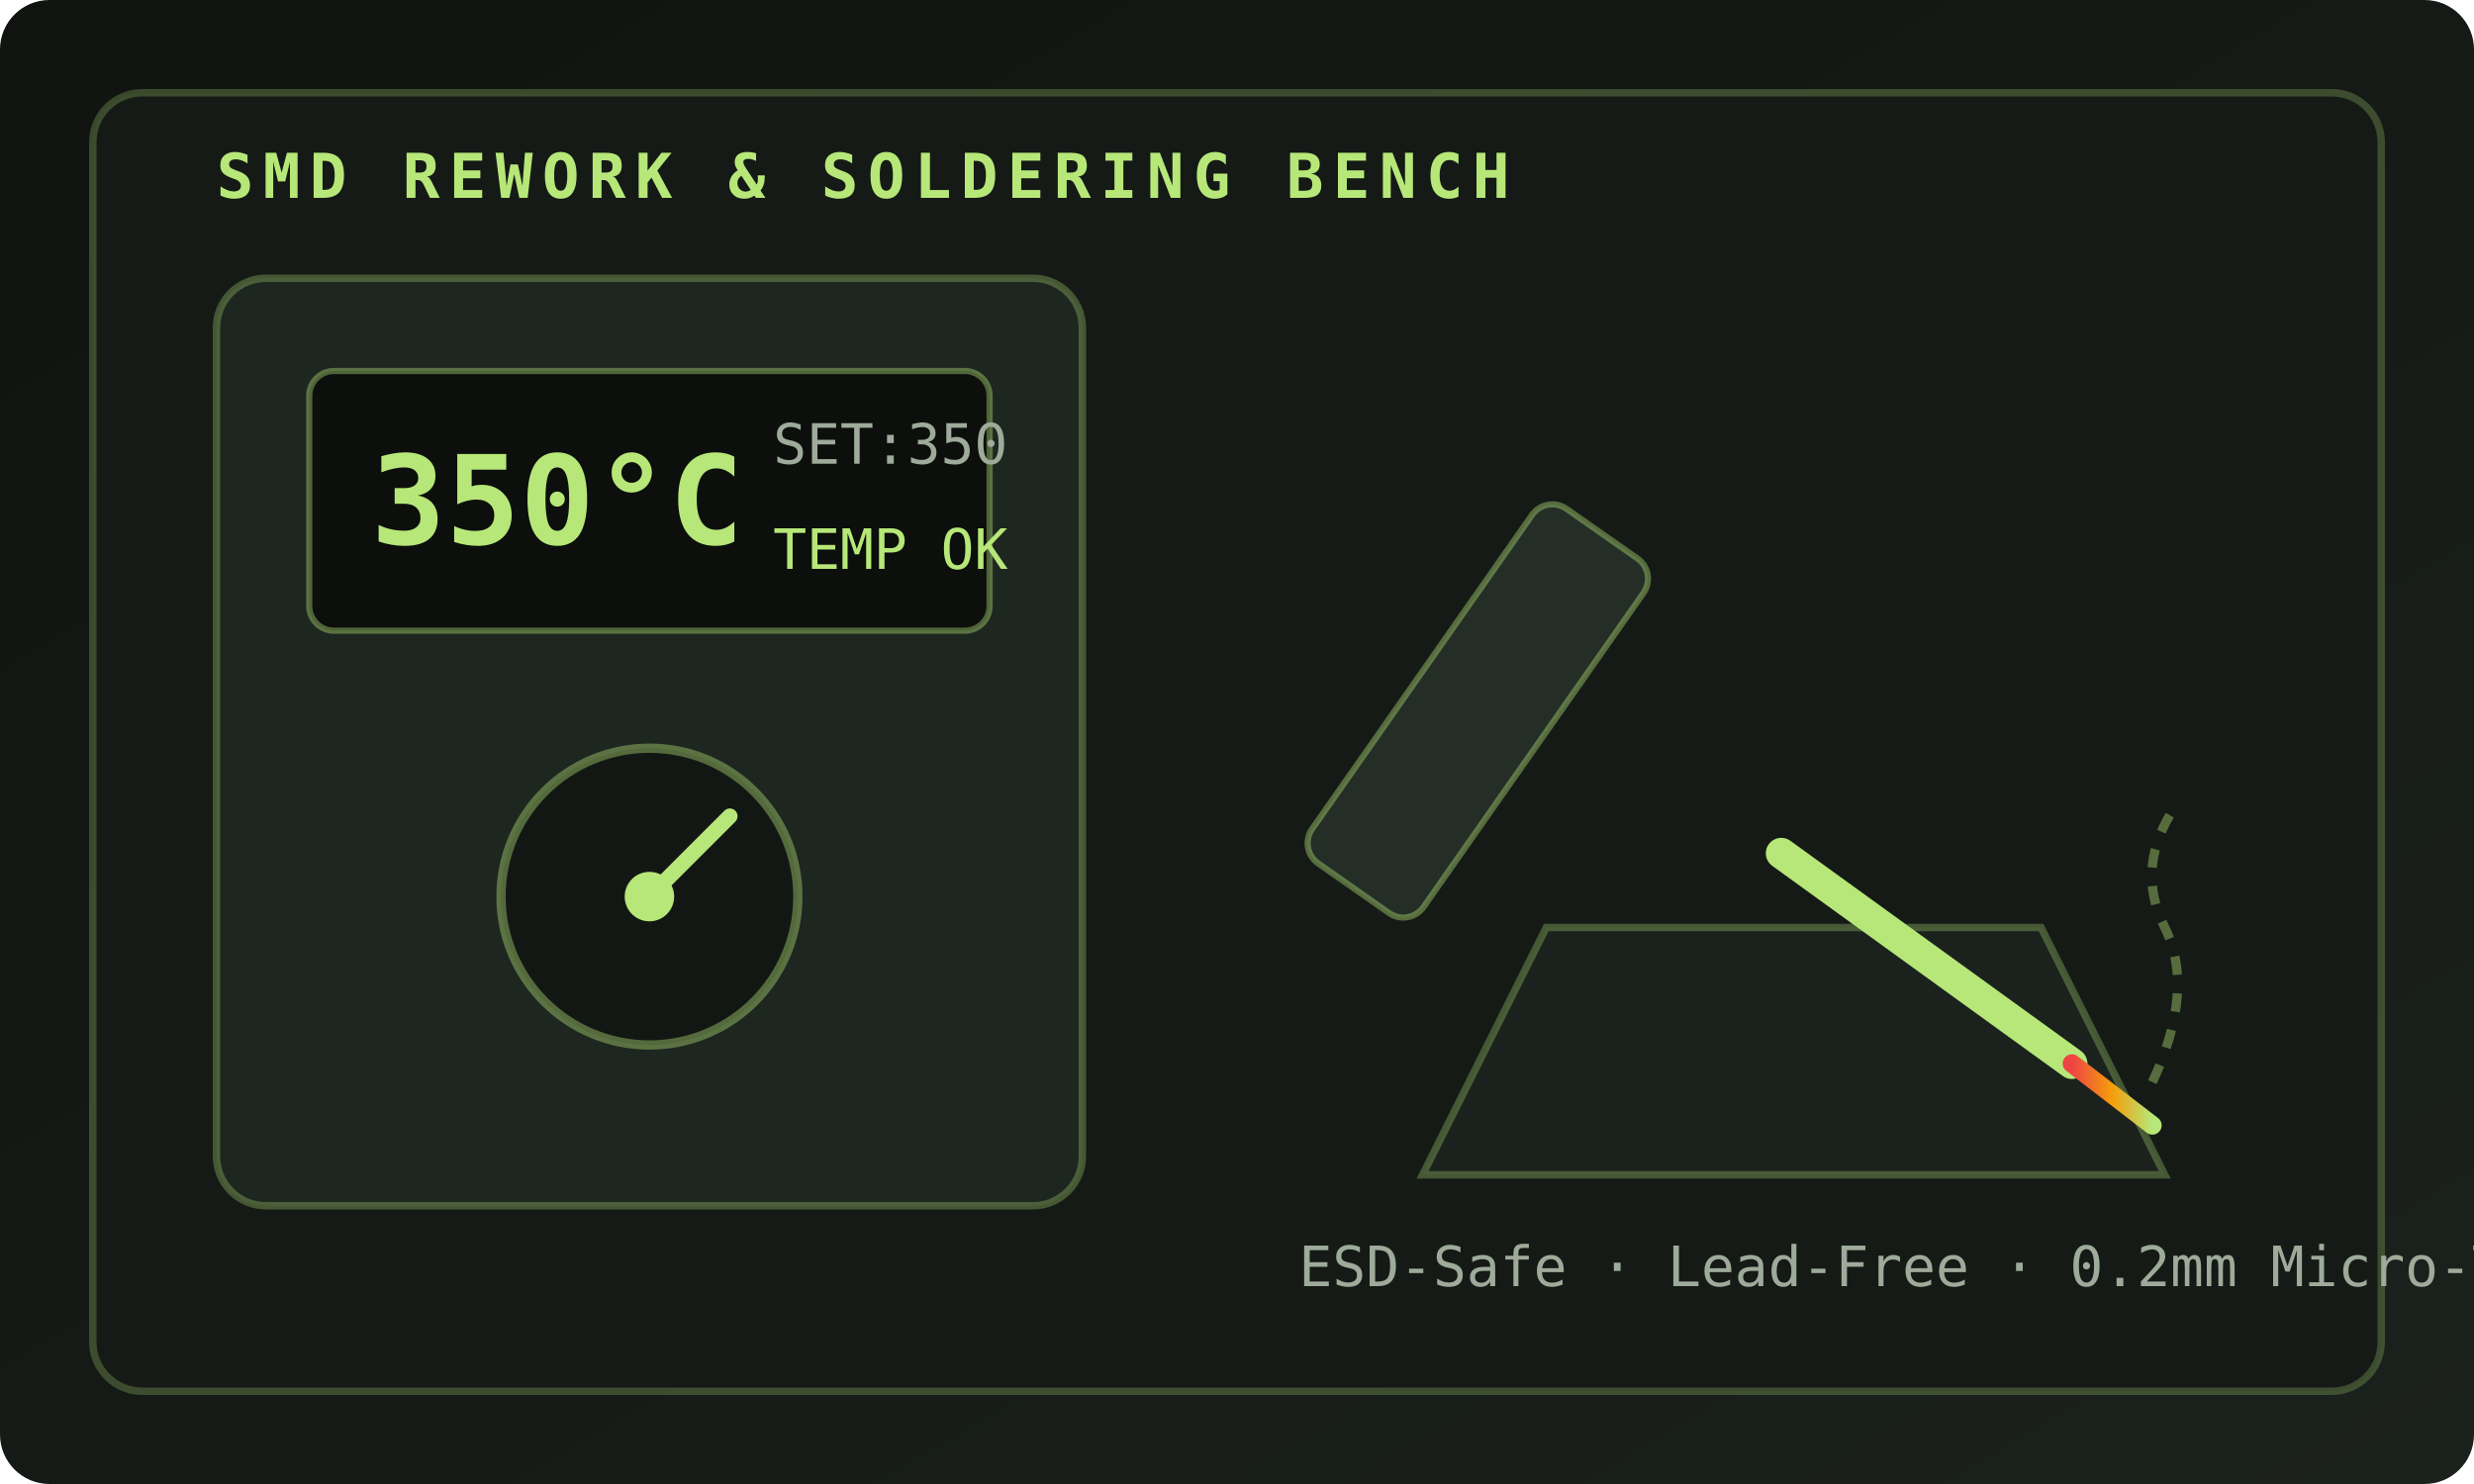
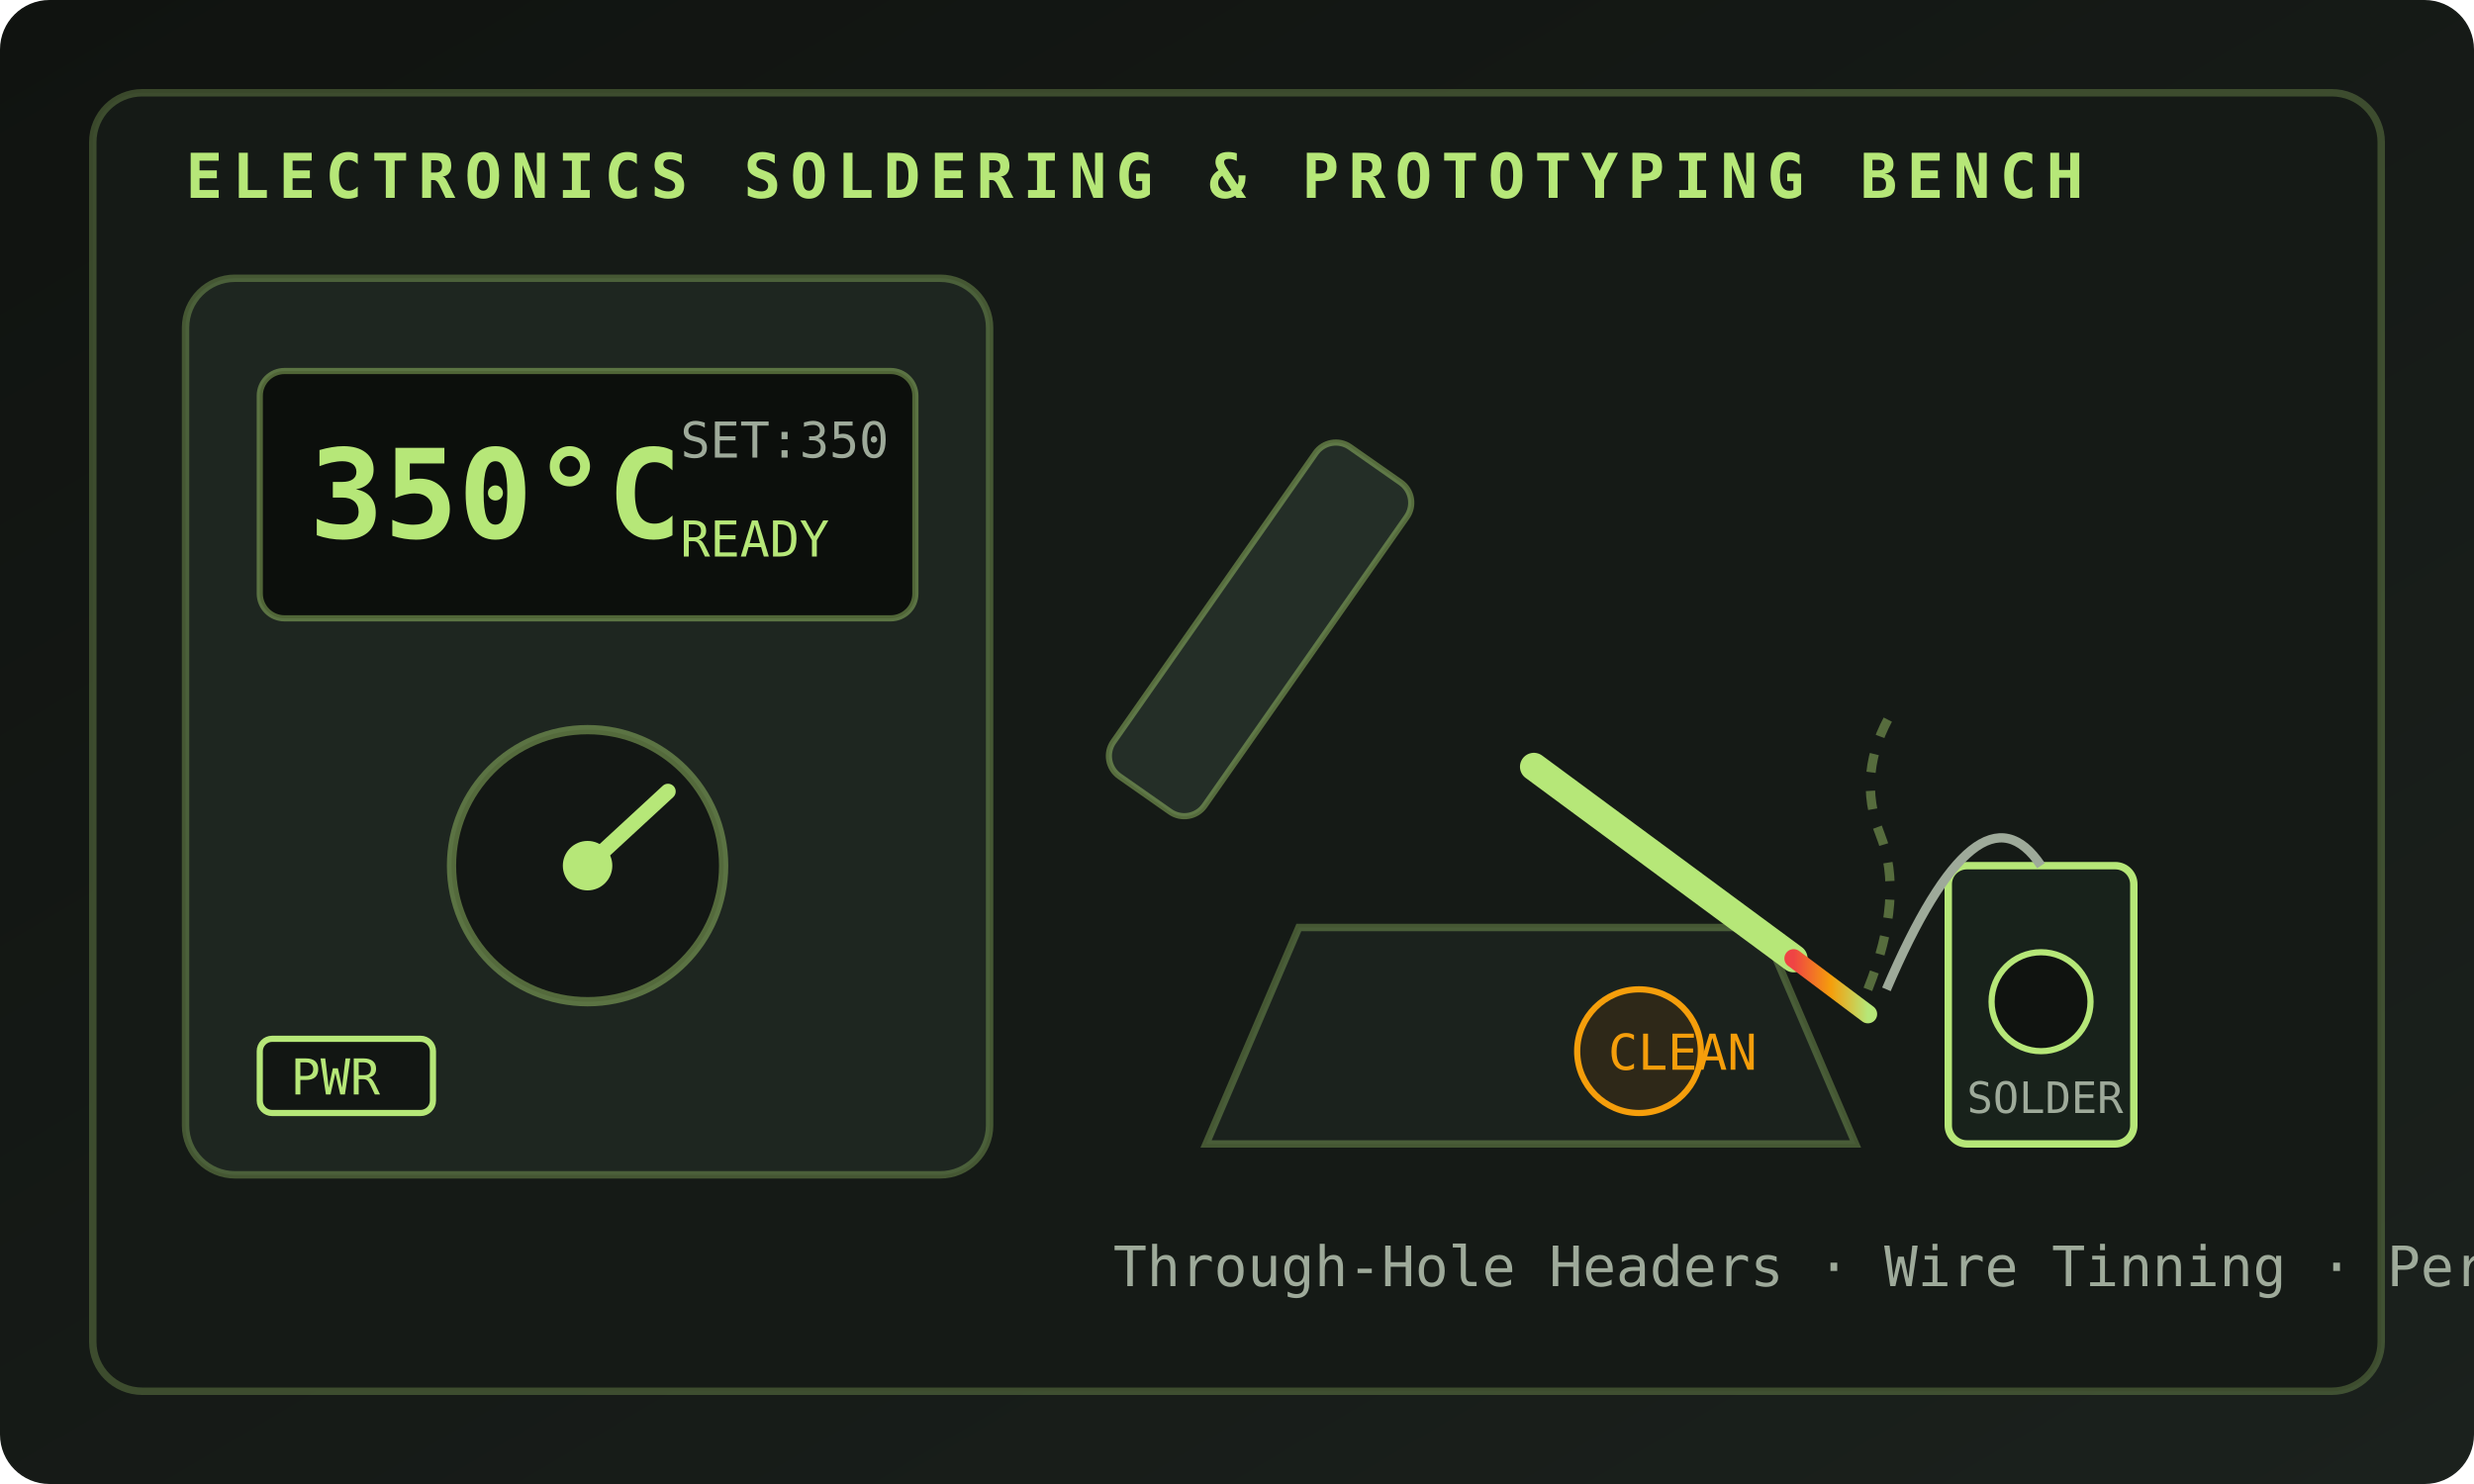
<svg xmlns="http://www.w3.org/2000/svg" viewBox="0 0 400 240" width="100%" height="100%">
  <defs>
    <linearGradient id="solderBg" x1="0%" y1="0%" x2="100%" y2="100%">
      <stop offset="0%" stop-color="#101310" />
      <stop offset="100%" stop-color="#1B211D" />
    </linearGradient>
    <linearGradient id="heatGlow" x1="0%" y1="0%" x2="100%" y2="0%">
      <stop offset="0%" stop-color="#ef4444" />
      <stop offset="50%" stop-color="#f59e0b" />
      <stop offset="100%" stop-color="#B6E778" />
    </linearGradient>
  </defs>
  <rect width="400" height="240" fill="url(#solderBg)" rx="8" />
  <rect x="15" y="15" width="370" height="210" rx="8" fill="#151A16" stroke="#B6E778" stroke-opacity="0.25" stroke-width="1.2" />
-   <rect x="35" y="45" width="140" height="150" rx="8" fill="#1E2620" stroke="#B6E778" stroke-opacity="0.3" stroke-width="1.2" />
-   <rect x="50" y="60" width="110" height="42" rx="4" fill="#0C0F0C" stroke="#B6E778" stroke-opacity="0.4" />
-   <text x="60" y="88" fill="#B6E778" font-family="monospace" font-size="20" font-weight="bold">350°C</text>
-   <text x="125" y="75" fill="#9EAA9A" font-family="monospace" font-size="9">SET:350</text>
-   <text x="125" y="92" fill="#B6E778" font-family="monospace" font-size="9">TEMP OK</text>
-   <circle cx="105" cy="145" r="24" fill="#131714" stroke="#B6E778" stroke-opacity="0.4" stroke-width="1.5" />
-   <line x1="105" y1="145" x2="118" y2="132" stroke="#B6E778" stroke-width="2.5" stroke-linecap="round" />
-   <circle cx="105" cy="145" r="4" fill="#B6E778" />
-   <g transform="translate(200, 60)">
-     <path d="M 30 130 L 150 130 L 130 90 L 50 90 Z" fill="#1B221D" stroke="#B6E778" stroke-opacity="0.3" stroke-width="1.2" />
-     <rect x="50" y="20" width="22" height="70" rx="4" fill="#242E27" stroke="#B6E778" stroke-opacity="0.4" transform="rotate(35 50 20)" />
-     <line x1="88" y1="78" x2="135" y2="112" stroke="#B6E778" stroke-width="5" stroke-linecap="round" />
-     <line x1="135" y1="112" x2="148" y2="122" stroke="url(#heatGlow)" stroke-width="3" stroke-linecap="round" />
-     <path d="M 148 115 Q 155 100 150 90 Q 145 80 152 70" fill="none" stroke="#B6E778" stroke-opacity="0.4" stroke-width="1.5" stroke-dasharray="3,3" />
+   <rect x="30" y="45" width="130" height="145" rx="8" fill="#1E2620" stroke="#B6E778" stroke-opacity="0.3" stroke-width="1.2" />
+   <rect x="42" y="60" width="106" height="40" rx="4" fill="#0C0F0C" stroke="#B6E778" stroke-opacity="0.4" />
+   <text x="50" y="87" fill="#B6E778" font-family="monospace" font-size="20" font-weight="bold">350°C</text>
+   <text x="110" y="74" fill="#9EAA9A" font-family="monospace" font-size="8">SET:350</text>
+   <text x="110" y="90" fill="#B6E778" font-family="monospace" font-size="8">READY</text>
+   <circle cx="95" cy="140" r="22" fill="#131714" stroke="#B6E778" stroke-opacity="0.4" stroke-width="1.5" />
+   <line x1="95" y1="140" x2="108" y2="128" stroke="#B6E778" stroke-width="2.5" stroke-linecap="round" />
+   <circle cx="95" cy="140" r="4" fill="#B6E778" />
+   <rect x="42" y="168" width="28" height="12" rx="2" fill="#121613" stroke="#B6E778" stroke-width="1" />
+   <text x="47" y="177" fill="#B6E778" font-family="monospace" font-size="8">PWR</text>
+   <g transform="translate(180, 50)">
+     <path d="M 15 135 L 120 135 L 105 100 L 30 100 Z" fill="#1B221D" stroke="#B6E778" stroke-opacity="0.3" stroke-width="1.2" />
+     <circle cx="85" cy="120" r="10" fill="#2E2818" stroke="#F59E0B" stroke-width="1" />
+     <text x="80" y="123" fill="#F59E0B" font-family="monospace" font-size="8">CLEAN</text>
+     <rect x="35" y="20" width="18" height="65" rx="4" fill="#242E27" stroke="#B6E778" stroke-opacity="0.4" transform="rotate(35 35 20)" />
+     <line x1="68" y1="74" x2="110" y2="105" stroke="#B6E778" stroke-width="4.5" stroke-linecap="round" />
+     <line x1="110" y1="105" x2="122" y2="114" stroke="url(#heatGlow)" stroke-width="3" stroke-linecap="round" />
+     <path d="M 122 110 Q 128 95 124 85 Q 120 75 126 65" fill="none" stroke="#B6E778" stroke-opacity="0.4" stroke-width="1.5" stroke-dasharray="3,3" />
+     <rect x="135" y="90" width="30" height="45" rx="3" fill="#18221B" stroke="#B6E778" stroke-width="1.2" />
+     <circle cx="150" cy="112" r="8" fill="#101310" stroke="#B6E778" stroke-width="1" />
+     <path d="M 150 90 Q 140 75 125 110" fill="none" stroke="#9EAA9A" stroke-width="1.5" />
+     <text x="138" y="130" fill="#9EAA9A" font-family="monospace" font-size="7">SOLDER</text>
  </g>
-   <rect x="35" y="20" width="330" height="20" fill="none" />
-   <text x="35" y="32" fill="#B6E778" font-family="monospace" font-size="10" font-weight="bold" letter-spacing="1.5">SMD REWORK &amp; SOLDERING BENCH</text>
-   <text x="210" y="208" fill="#9EAA9A" font-family="monospace" font-size="9">ESD-Safe · Lead-Free · 0.2mm Micro-Tip</text>
+   <text x="30" y="32" fill="#B6E778" font-family="monospace" font-size="10" font-weight="bold" letter-spacing="1.5">ELECTRONICS SOLDERING &amp; PROTOTYPING BENCH</text>
+   <text x="180" y="208" fill="#9EAA9A" font-family="monospace" font-size="9">Through-Hole Headers · Wire Tinning · Perfboard Assembly</text>
</svg>
